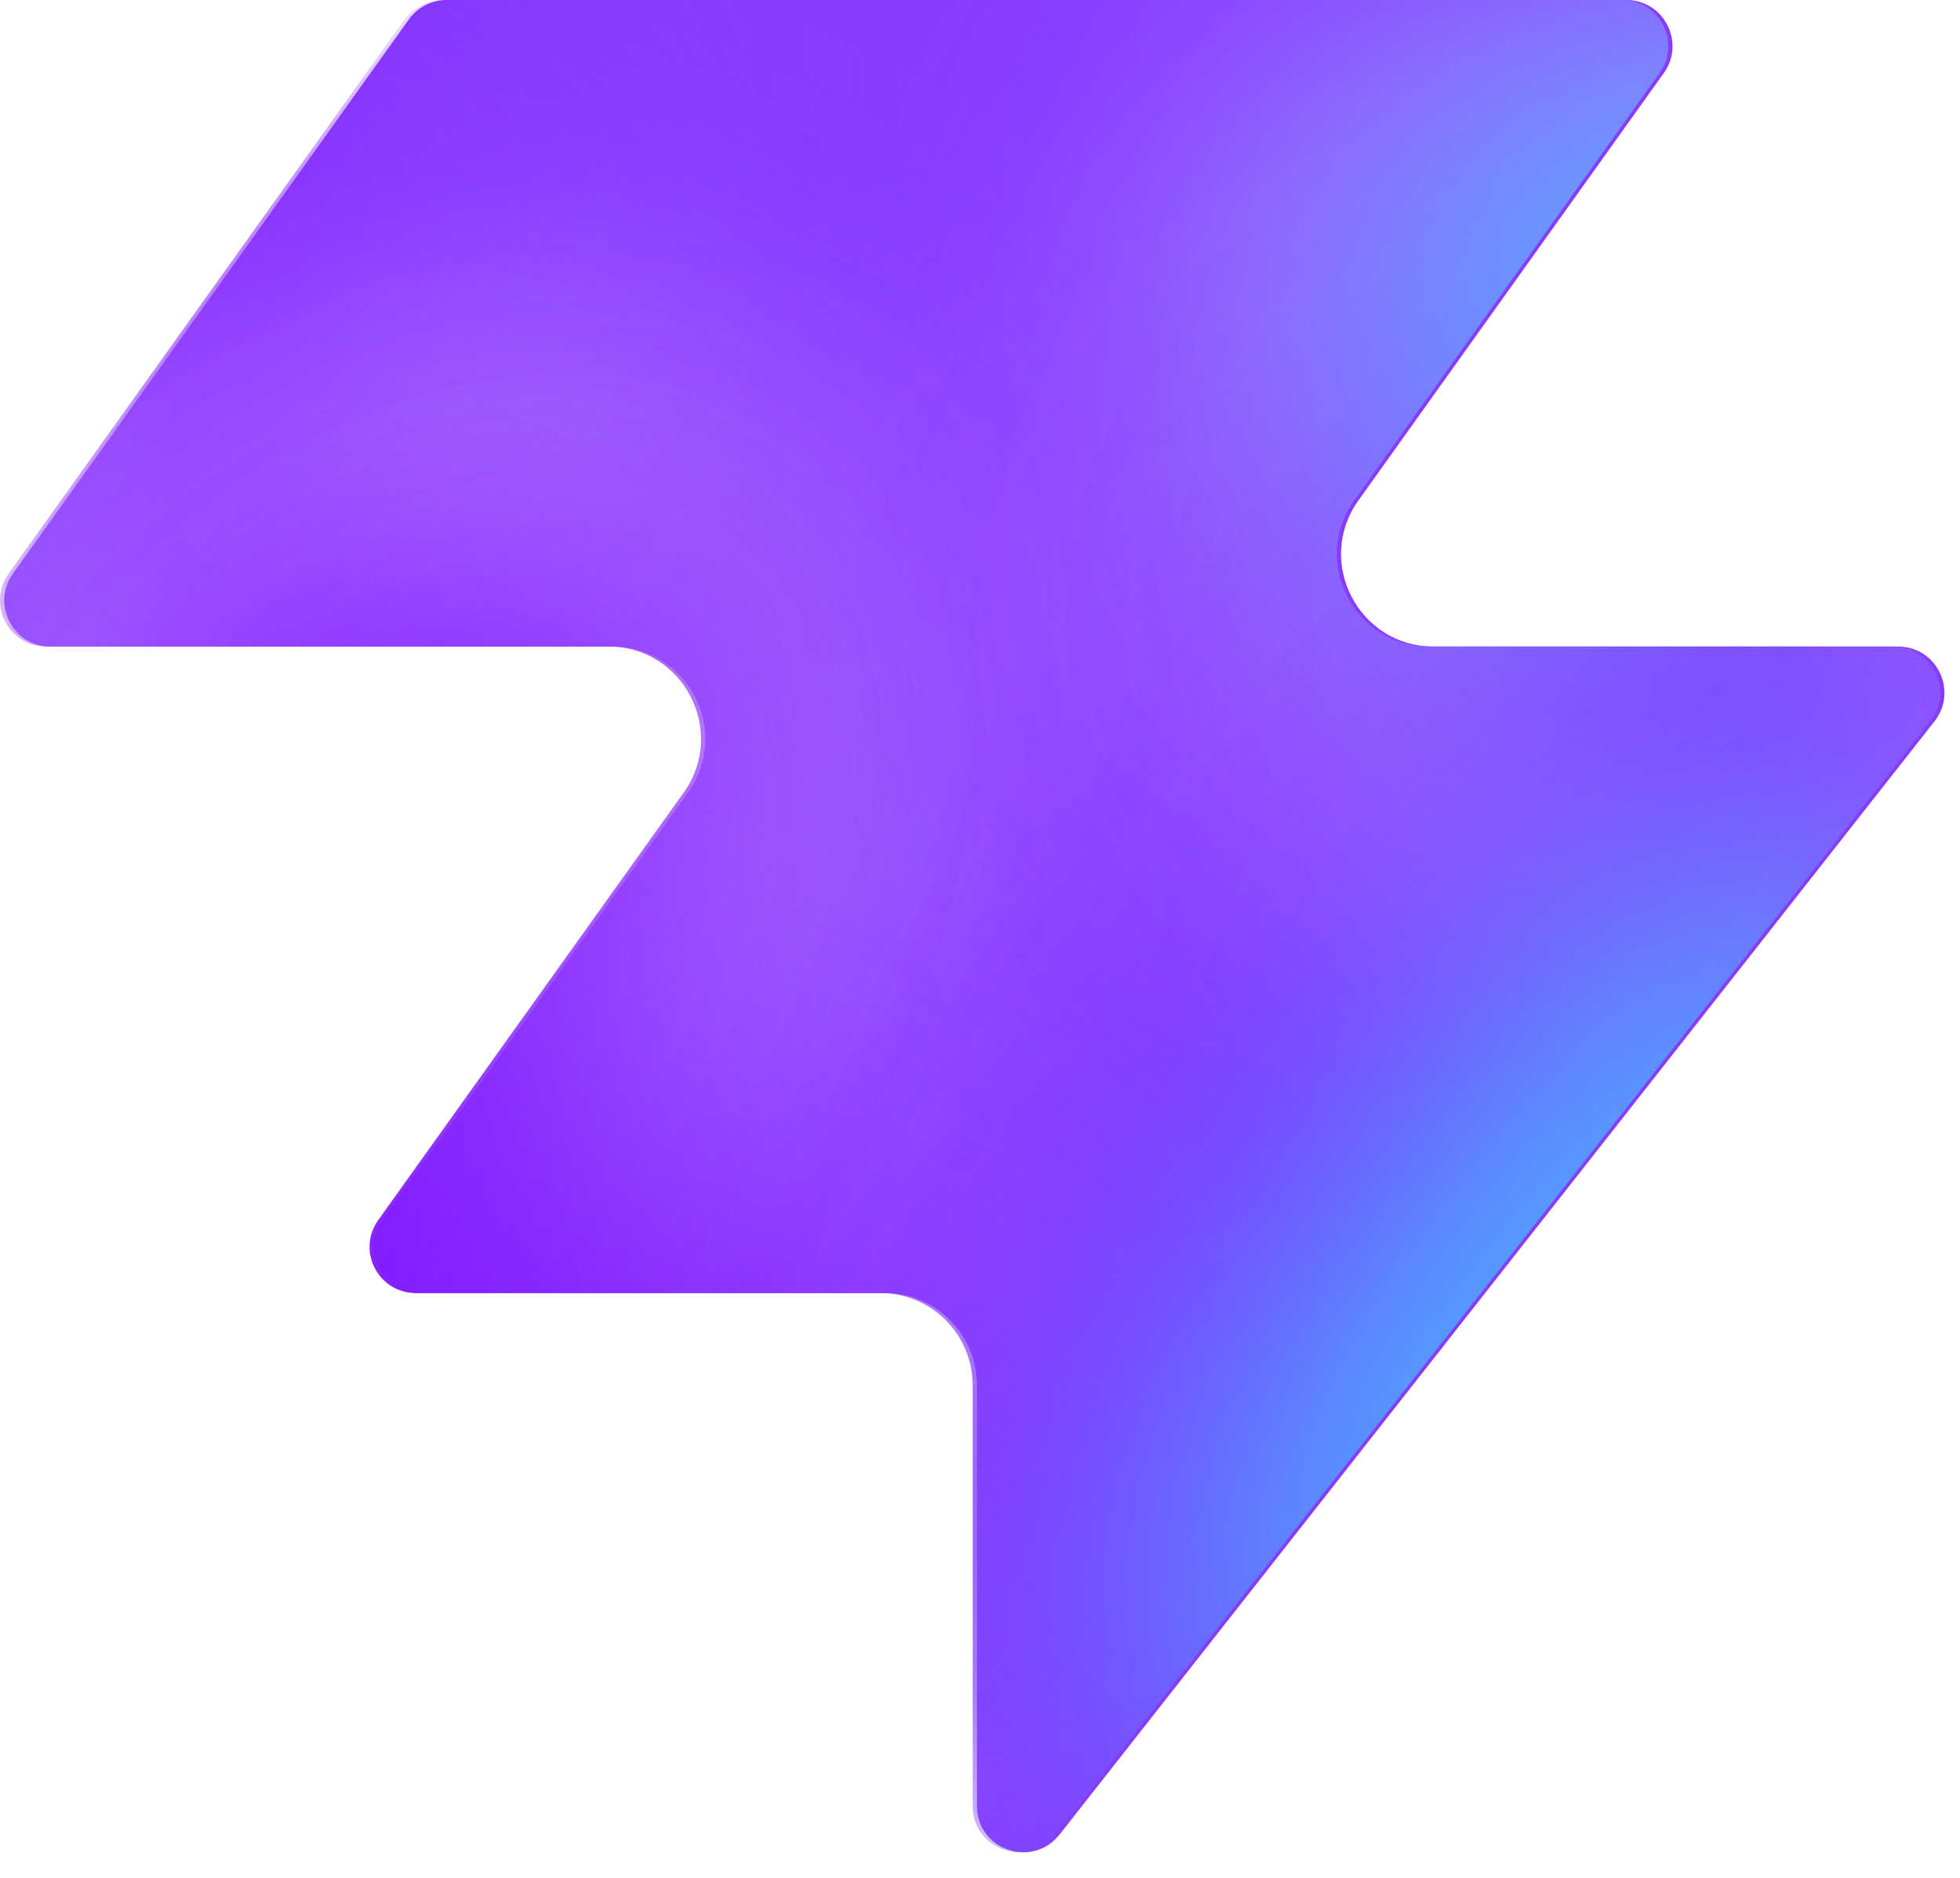
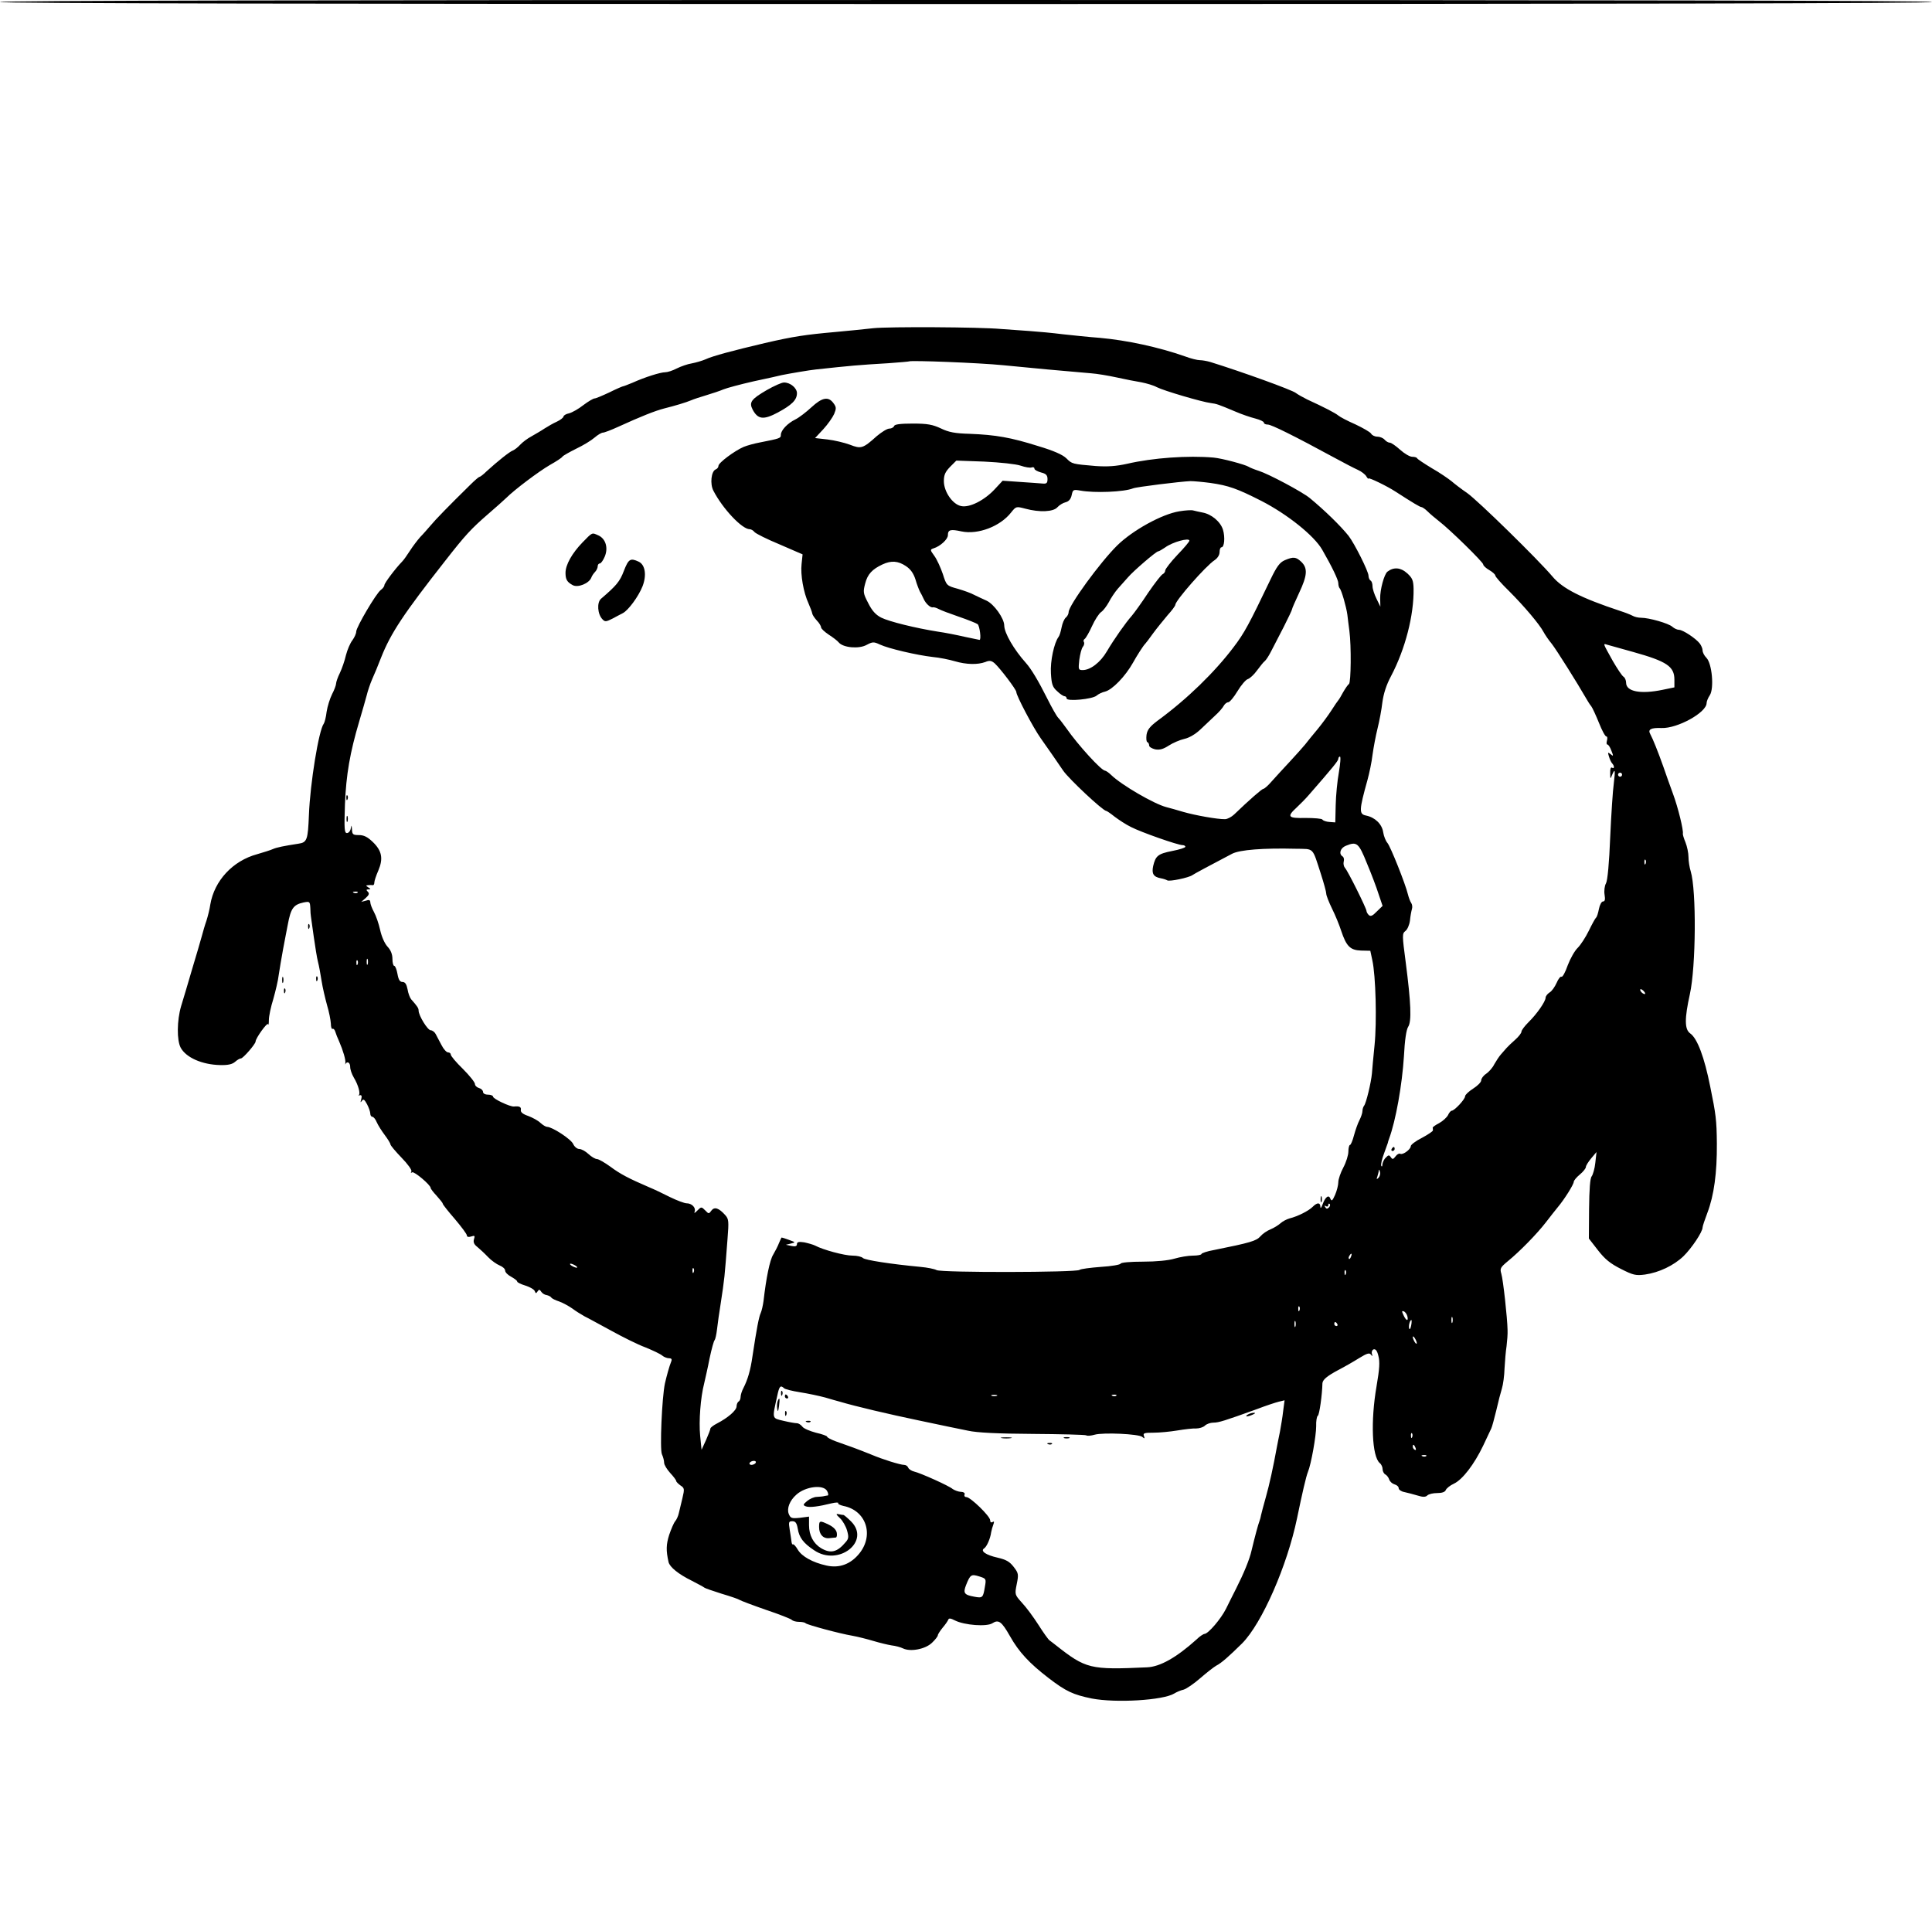
- <svg xmlns="http://www.w3.org/2000/svg" width="48" height="46" fill="none" viewBox="0 0 48 46">
-   <path fill="#863bff" d="M25.946 44.938c-.664.845-2.021.375-2.021-.698V33.937a2.26 2.26 0 0 0-2.262-2.262H10.287c-.92 0-1.456-1.04-.92-1.788l7.48-10.471c1.07-1.497 0-3.578-1.842-3.578H1.237c-.92 0-1.456-1.04-.92-1.788L10.013.474c.214-.297.556-.474.92-.474h28.894c.92 0 1.456 1.04.92 1.788l-7.48 10.471c-1.07 1.498 0 3.579 1.842 3.579h11.377c.943 0 1.473 1.088.89 1.83L25.947 44.94z" style="fill:#863bff;fill:color(display-p3 .525 .23 1);fill-opacity:1" />
-   <mask id="a" width="48" height="46" x="0" y="0" maskUnits="userSpaceOnUse" style="mask-type:alpha">
-     <path fill="#000" d="M25.842 44.938c-.664.844-2.021.375-2.021-.698V33.937a2.26 2.26 0 0 0-2.262-2.262H10.183c-.92 0-1.456-1.04-.92-1.788l7.48-10.471c1.07-1.498 0-3.579-1.842-3.579H1.133c-.92 0-1.456-1.04-.92-1.787L9.91.473c.214-.297.556-.474.92-.474h28.894c.92 0 1.456 1.04.92 1.788l-7.48 10.471c-1.07 1.498 0 3.578 1.842 3.578h11.377c.943 0 1.473 1.088.89 1.832L25.843 44.94z" style="fill:#000;fill-opacity:1" />
-   </mask>
-   <g mask="url(#a)">
-     <g filter="url(#b)">
-       <ellipse cx="5.508" cy="14.704" fill="#ede6ff" rx="5.508" ry="14.704" style="fill:#ede6ff;fill:color(display-p3 .927 .903 1);fill-opacity:1" transform="matrix(.00324 1 1 -.00324 -4.47 31.516)" />
-     </g>
-     <g filter="url(#c)">
-       <ellipse cx="10.399" cy="29.851" fill="#ede6ff" rx="10.399" ry="29.851" style="fill:#ede6ff;fill:color(display-p3 .927 .903 1);fill-opacity:1" transform="matrix(.00324 1 1 -.00324 -39.328 7.883)" />
-     </g>
-     <g filter="url(#d)">
-       <ellipse cx="5.508" cy="30.487" fill="#7e14ff" rx="5.508" ry="30.487" style="fill:#7e14ff;fill:color(display-p3 .492 .077 1);fill-opacity:1" transform="rotate(89.814 -25.913 -14.639)scale(1 -1)" />
-     </g>
-     <g filter="url(#e)">
-       <ellipse cx="5.508" cy="30.599" fill="#7e14ff" rx="5.508" ry="30.599" style="fill:#7e14ff;fill:color(display-p3 .492 .077 1);fill-opacity:1" transform="rotate(89.814 -32.644 -3.334)scale(1 -1)" />
-     </g>
-     <g filter="url(#f)">
-       <ellipse cx="5.508" cy="30.599" fill="#7e14ff" rx="5.508" ry="30.599" style="fill:#7e14ff;fill:color(display-p3 .492 .077 1);fill-opacity:1" transform="matrix(.00324 1 1 -.00324 -34.34 30.47)" />
-     </g>
-     <g filter="url(#g)">
-       <ellipse cx="14.072" cy="22.078" fill="#ede6ff" rx="14.072" ry="22.078" style="fill:#ede6ff;fill:color(display-p3 .927 .903 1);fill-opacity:1" transform="rotate(93.35 24.506 48.493)scale(-1 1)" />
-     </g>
-     <g filter="url(#h)">
-       <ellipse cx="3.47" cy="21.501" fill="#7e14ff" rx="3.47" ry="21.501" style="fill:#7e14ff;fill:color(display-p3 .492 .077 1);fill-opacity:1" transform="rotate(89.009 28.708 47.59)scale(-1 1)" />
-     </g>
-     <g filter="url(#i)">
-       <ellipse cx="3.47" cy="21.501" fill="#7e14ff" rx="3.47" ry="21.501" style="fill:#7e14ff;fill:color(display-p3 .492 .077 1);fill-opacity:1" transform="rotate(89.009 28.708 47.59)scale(-1 1)" />
-     </g>
-     <g filter="url(#j)">
-       <ellipse cx=".387" cy="8.972" fill="#7e14ff" rx="4.407" ry="29.108" style="fill:#7e14ff;fill:color(display-p3 .492 .077 1);fill-opacity:1" transform="rotate(39.51 .387 8.972)" />
-     </g>
-     <g filter="url(#k)">
-       <ellipse cx="47.523" cy="-6.092" fill="#7e14ff" rx="4.407" ry="29.108" style="fill:#7e14ff;fill:color(display-p3 .492 .077 1);fill-opacity:1" transform="rotate(37.892 47.523 -6.092)" />
-     </g>
-     <g filter="url(#l)">
-       <ellipse cx="41.412" cy="6.333" fill="#47bfff" rx="5.971" ry="9.665" style="fill:#47bfff;fill:color(display-p3 .28 .748 1);fill-opacity:1" transform="rotate(37.892 41.412 6.333)" />
-     </g>
-     <g filter="url(#m)">
-       <ellipse cx="-1.879" cy="38.332" fill="#7e14ff" rx="4.407" ry="29.108" style="fill:#7e14ff;fill:color(display-p3 .492 .077 1);fill-opacity:1" transform="rotate(37.892 -1.88 38.332)" />
-     </g>
-     <g filter="url(#n)">
-       <ellipse cx="-1.879" cy="38.332" fill="#7e14ff" rx="4.407" ry="29.108" style="fill:#7e14ff;fill:color(display-p3 .492 .077 1);fill-opacity:1" transform="rotate(37.892 -1.88 38.332)" />
-     </g>
-     <g filter="url(#o)">
-       <ellipse cx="35.651" cy="29.907" fill="#7e14ff" rx="4.407" ry="29.108" style="fill:#7e14ff;fill:color(display-p3 .492 .077 1);fill-opacity:1" transform="rotate(37.892 35.651 29.907)" />
-     </g>
-     <g filter="url(#p)">
-       <ellipse cx="38.418" cy="32.4" fill="#47bfff" rx="5.971" ry="15.297" style="fill:#47bfff;fill:color(display-p3 .28 .748 1);fill-opacity:1" transform="rotate(37.892 38.418 32.4)" />
-     </g>
+ <svg xmlns="http://www.w3.org/2000/svg" version="1.0" width="960pt" height="956pt" viewBox="0 0 960 956" preserveAspectRatio="xMidYMid meet">
+   <g transform="translate(0,956) scale(0.1,-0.1)" fill="#000000" stroke="none">
+     <path d="M0 9550 c0 -7 1607 -10 4800 -10 3193 0 4800 3 4800 10 0 7 -1607 10 -4800 10 -3193 0 -4800 -3 -4800 -10z" />
+     <path d="M4340 7929 c-41 -5 -127 -13 -190 -19 -146 -13 -208 -22 -350 -55 -157 -37 -259 -64 -295 -81 -16 -7 -47 -16 -68 -20 -20 -3 -54 -15 -74 -25 -21 -11 -46 -19 -58 -19 -23 0 -100 -24 -162 -52 -24 -10 -45 -18 -48 -18 -2 0 -33 -13 -67 -30 -34 -16 -67 -30 -73 -30 -7 0 -32 -15 -56 -33 -24 -19 -56 -37 -71 -41 -16 -3 -28 -11 -28 -16 0 -5 -15 -17 -32 -25 -18 -8 -46 -24 -63 -35 -16 -11 -46 -28 -65 -39 -19 -10 -44 -29 -55 -41 -11 -12 -27 -25 -37 -29 -16 -6 -74 -52 -130 -103 -16 -16 -32 -28 -36 -28 -3 0 -24 -18 -46 -40 -107 -105 -173 -173 -196 -201 -14 -16 -37 -43 -52 -58 -14 -16 -37 -46 -51 -68 -14 -22 -31 -46 -39 -54 -34 -35 -88 -107 -88 -117 0 -6 -8 -17 -18 -24 -23 -17 -122 -185 -122 -207 0 -10 -9 -29 -19 -43 -11 -14 -25 -47 -32 -74 -6 -27 -20 -67 -30 -88 -11 -22 -19 -46 -19 -53 0 -8 -9 -32 -20 -53 -11 -22 -23 -61 -27 -87 -3 -27 -10 -53 -14 -59 -25 -32 -68 -297 -74 -454 -5 -124 -9 -137 -53 -143 -71 -11 -107 -18 -127 -27 -11 -5 -46 -16 -77 -25 -122 -33 -213 -132 -233 -250 -3 -22 -12 -58 -19 -80 -8 -22 -18 -58 -24 -80 -6 -22 -27 -94 -47 -160 -19 -66 -44 -149 -55 -185 -21 -71 -22 -170 -2 -207 27 -49 106 -84 196 -86 39 -1 60 4 74 16 10 9 23 17 29 17 11 0 73 72 73 84 0 16 58 97 62 86 2 -7 4 2 4 21 0 19 10 66 22 104 11 39 24 93 27 120 4 28 14 86 22 130 8 44 19 98 23 120 15 81 28 99 78 110 31 6 32 5 34 -27 0 -18 2 -37 3 -43 1 -5 7 -50 14 -100 7 -49 16 -106 21 -125 5 -19 13 -62 18 -95 5 -33 18 -87 27 -120 10 -33 18 -74 19 -92 0 -17 4 -29 9 -26 4 2 10 -4 13 -14 3 -10 11 -31 19 -48 20 -46 34 -94 31 -108 -1 -7 -1 -9 1 -4 9 15 23 6 23 -15 0 -13 8 -36 18 -53 22 -36 35 -82 24 -88 -4 -2 -1 -2 6 0 9 2 11 -4 7 -20 -5 -16 -4 -18 3 -8 8 11 13 7 26 -17 9 -17 16 -38 16 -47 0 -8 5 -15 10 -15 6 0 16 -12 22 -27 7 -16 25 -44 40 -64 15 -20 28 -41 28 -46 0 -5 25 -35 55 -66 32 -33 53 -62 49 -69 -4 -7 -3 -8 4 -4 10 6 92 -63 92 -78 0 -4 13 -21 30 -39 16 -18 30 -35 30 -39 0 -4 27 -38 60 -76 33 -39 60 -75 60 -82 0 -7 8 -9 21 -5 18 6 20 4 14 -14 -4 -14 0 -25 17 -38 12 -10 36 -32 53 -50 16 -17 43 -36 58 -42 15 -6 27 -17 27 -25 0 -9 13 -22 30 -31 16 -9 30 -19 30 -24 0 -4 18 -13 41 -20 22 -7 43 -19 46 -27 5 -13 7 -13 14 -2 7 11 11 10 18 -1 5 -8 17 -16 27 -17 9 -2 20 -7 23 -12 3 -5 21 -14 40 -20 19 -7 48 -23 65 -35 17 -13 45 -30 61 -39 17 -8 76 -41 132 -71 56 -31 132 -69 170 -83 37 -15 75 -33 84 -41 8 -7 24 -13 33 -13 13 0 16 -5 11 -17 -9 -22 -22 -69 -31 -108 -15 -70 -26 -328 -15 -352 6 -13 11 -32 11 -42 0 -11 14 -33 30 -51 17 -18 30 -36 30 -40 0 -4 10 -14 21 -22 20 -13 21 -17 10 -63 -7 -28 -15 -61 -18 -75 -3 -14 -11 -32 -18 -40 -7 -8 -20 -39 -30 -68 -15 -48 -16 -77 -3 -135 6 -25 49 -60 116 -93 31 -16 59 -31 62 -34 3 -3 41 -16 85 -30 44 -13 85 -27 90 -31 6 -4 64 -26 130 -49 66 -22 124 -45 129 -50 6 -6 22 -10 36 -10 15 0 30 -3 33 -7 9 -8 167 -51 232 -62 28 -5 75 -17 105 -26 30 -9 71 -19 90 -22 19 -2 45 -9 57 -15 37 -18 111 -4 144 28 16 15 29 32 29 37 0 5 11 22 24 38 13 15 26 34 28 40 3 8 12 7 33 -4 48 -24 158 -32 186 -14 31 20 46 9 88 -65 44 -78 96 -134 191 -207 87 -67 123 -83 215 -102 120 -23 355 -9 410 25 11 7 32 16 46 19 14 4 51 29 83 57 31 27 67 55 79 62 26 13 63 46 129 111 99 100 224 386 273 622 26 126 45 208 54 230 16 38 41 180 41 227 -1 25 3 49 8 52 8 4 22 106 23 161 1 18 22 36 78 66 31 16 78 43 105 60 39 24 51 27 58 17 8 -10 9 -9 5 4 -3 9 1 19 8 22 10 3 18 -6 24 -32 8 -29 6 -64 -9 -151 -30 -173 -23 -349 16 -382 8 -6 14 -20 14 -30 0 -10 6 -22 13 -26 8 -4 17 -16 20 -26 4 -11 16 -21 27 -24 11 -3 20 -11 20 -19 0 -7 12 -16 28 -19 15 -3 44 -11 65 -17 28 -9 41 -8 49 0 7 7 29 12 49 12 24 0 39 5 43 15 3 8 21 23 41 32 42 20 100 95 145 189 18 38 36 76 40 85 4 8 15 49 25 90 9 40 22 90 28 109 6 19 12 64 13 100 2 36 6 85 10 110 3 25 6 61 5 80 -1 60 -22 250 -31 280 -8 26 -4 32 32 62 59 48 145 136 189 193 21 28 48 61 59 75 33 39 80 114 80 127 0 6 14 23 30 36 17 14 30 31 30 37 0 7 12 26 27 44 l26 31 -6 -54 c-3 -29 -12 -59 -18 -67 -8 -9 -12 -65 -13 -162 l-1 -147 45 -58 c35 -45 61 -66 114 -93 61 -31 74 -34 120 -28 70 10 143 45 191 91 41 40 95 121 95 143 0 6 11 39 24 73 33 87 48 199 47 344 -1 117 -5 146 -33 283 -29 146 -64 239 -99 264 -29 20 -29 74 -2 196 30 136 33 515 4 610 -6 19 -11 51 -11 71 0 20 -7 53 -15 73 -8 19 -14 39 -13 43 4 16 -24 131 -49 198 -14 39 -36 99 -48 135 -27 76 -52 138 -65 162 -13 23 3 32 56 30 79 -3 224 77 224 124 0 8 7 26 16 39 22 34 11 158 -17 186 -11 11 -19 27 -19 37 0 9 -7 25 -14 34 -19 25 -84 68 -103 68 -9 0 -24 7 -33 15 -18 17 -116 45 -156 45 -13 0 -32 4 -42 10 -9 5 -37 16 -62 24 -193 64 -286 111 -336 171 -70 83 -372 379 -424 415 -28 19 -63 46 -78 59 -15 12 -58 42 -97 64 -38 23 -71 45 -73 49 -2 5 -13 8 -25 8 -12 0 -39 16 -60 35 -21 19 -44 35 -51 35 -8 0 -19 7 -26 15 -7 8 -23 15 -36 15 -13 0 -27 7 -31 15 -5 8 -40 28 -78 46 -39 17 -77 37 -85 44 -14 12 -70 41 -155 80 -22 11 -47 25 -56 32 -18 15 -270 106 -425 154 -17 5 -40 9 -52 9 -12 0 -45 8 -74 19 -131 46 -289 80 -423 92 -55 4 -138 13 -185 18 -47 6 -121 13 -165 16 -44 3 -107 8 -140 10 -109 10 -559 12 -635 4z m645 -184 c139 -14 304 -29 435 -40 30 -2 89 -12 130 -21 41 -9 96 -20 122 -24 25 -5 60 -15 76 -24 35 -18 226 -74 268 -79 30 -4 36 -6 124 -43 30 -13 74 -28 98 -34 23 -6 42 -15 42 -20 0 -6 9 -10 20 -10 17 0 127 -54 335 -167 44 -24 94 -50 112 -58 18 -8 37 -23 42 -32 6 -10 11 -15 11 -11 0 7 93 -38 134 -65 90 -58 122 -77 129 -77 4 0 18 -9 30 -21 12 -12 37 -33 56 -48 54 -41 221 -205 221 -216 0 -6 14 -19 30 -28 17 -10 30 -22 30 -27 0 -6 31 -41 69 -78 75 -75 151 -165 171 -203 7 -13 25 -40 41 -59 24 -31 127 -195 170 -270 8 -14 19 -32 26 -40 6 -8 23 -45 38 -82 15 -38 31 -68 37 -68 5 0 6 -9 3 -20 -3 -11 -3 -20 2 -20 5 0 14 -14 20 -31 11 -27 10 -29 -4 -17 -14 11 -15 10 -8 -12 4 -14 11 -29 16 -34 12 -13 11 -29 -1 -21 -6 4 -10 -7 -9 -27 0 -30 1 -31 9 -10 15 36 17 26 9 -40 -5 -35 -13 -156 -18 -269 -5 -126 -13 -215 -21 -229 -7 -12 -10 -38 -7 -56 4 -24 2 -34 -8 -34 -7 0 -16 -17 -20 -37 -4 -21 -10 -40 -14 -43 -4 -3 -20 -32 -36 -65 -16 -33 -41 -71 -55 -85 -15 -14 -37 -53 -50 -87 -12 -35 -26 -60 -31 -57 -5 3 -16 -11 -24 -30 -9 -20 -24 -42 -35 -48 -11 -7 -20 -19 -20 -26 0 -19 -44 -82 -85 -122 -19 -19 -35 -40 -35 -47 0 -7 -14 -25 -31 -40 -18 -16 -37 -34 -43 -41 -6 -7 -19 -22 -28 -32 -9 -10 -24 -33 -33 -49 -8 -17 -27 -38 -40 -47 -14 -9 -25 -24 -25 -33 0 -9 -18 -27 -40 -41 -22 -14 -40 -31 -40 -38 0 -15 -53 -72 -67 -72 -4 0 -13 -10 -18 -22 -6 -11 -25 -29 -43 -39 -18 -9 -33 -20 -33 -23 1 -3 1 -10 1 -14 0 -4 -25 -21 -55 -37 -30 -15 -55 -34 -55 -41 0 -16 -40 -45 -52 -38 -5 3 -16 -2 -23 -12 -12 -16 -16 -17 -24 -5 -8 12 -12 12 -25 -2 -9 -8 -16 -24 -17 -34 0 -10 -3 -13 -6 -6 -2 7 4 34 14 60 10 27 18 50 19 53 0 3 3 12 6 20 34 92 65 269 74 410 4 81 12 133 21 147 18 27 14 119 -12 320 -18 136 -18 143 -2 156 10 7 20 30 23 52 2 22 7 48 10 58 3 10 1 23 -4 30 -5 7 -12 26 -16 42 -12 51 -87 239 -102 256 -8 9 -18 33 -21 53 -6 41 -41 74 -85 83 -36 7 -35 26 7 177 9 33 21 89 25 125 5 36 16 95 25 131 9 36 20 94 24 130 6 44 20 87 43 130 71 135 114 303 112 434 -1 42 -6 54 -33 78 -31 28 -66 31 -97 7 -16 -13 -37 -89 -36 -134 l1 -40 -19 39 c-11 22 -20 50 -20 62 0 13 -4 26 -10 29 -5 3 -10 14 -10 24 0 21 -69 159 -99 198 -40 50 -119 127 -193 188 -38 31 -203 119 -253 135 -22 7 -44 16 -50 20 -17 11 -132 42 -175 46 -126 11 -301 -1 -430 -31 -55 -12 -96 -15 -155 -11 -117 10 -118 10 -146 38 -18 18 -63 38 -140 61 -136 43 -212 56 -339 61 -75 2 -106 8 -145 27 -41 19 -66 24 -139 24 -63 0 -91 -4 -93 -12 -3 -7 -13 -13 -24 -13 -11 0 -38 -17 -62 -37 -69 -62 -78 -65 -134 -43 -27 10 -77 22 -111 26 l-62 7 41 44 c22 24 46 58 54 76 11 27 11 34 -4 54 -25 34 -56 28 -109 -21 -26 -24 -61 -51 -79 -60 -41 -20 -73 -55 -73 -77 0 -17 -4 -18 -105 -38 -27 -5 -63 -15 -80 -22 -46 -20 -125 -79 -125 -94 0 -7 -6 -15 -14 -18 -22 -9 -29 -72 -11 -106 46 -89 142 -191 180 -191 7 0 18 -6 24 -14 7 -8 63 -36 126 -62 l113 -49 -5 -48 c-6 -52 9 -141 35 -197 8 -19 17 -41 18 -49 1 -7 12 -23 23 -35 12 -12 21 -28 21 -34 0 -6 17 -22 38 -36 20 -13 43 -30 50 -39 22 -26 100 -33 138 -12 30 16 36 16 66 2 42 -20 184 -53 263 -62 33 -3 82 -13 109 -21 58 -17 114 -18 152 -4 21 9 31 7 47 -7 28 -26 107 -130 107 -142 0 -18 83 -176 122 -231 45 -64 78 -111 111 -160 30 -43 198 -200 214 -200 3 0 22 -13 42 -29 20 -15 56 -39 81 -51 50 -26 233 -90 256 -90 8 0 14 -4 14 -8 0 -5 -29 -14 -65 -21 -71 -14 -83 -24 -95 -75 -8 -38 1 -54 39 -61 12 -2 26 -7 31 -10 11 -7 107 13 125 26 8 6 94 52 197 106 38 20 156 29 316 25 94 -2 81 11 126 -127 14 -44 26 -87 26 -96 0 -9 13 -42 29 -75 16 -32 36 -81 45 -109 26 -78 45 -97 99 -99 l46 -1 10 -47 c17 -76 23 -305 11 -423 -6 -60 -12 -123 -13 -140 -4 -45 -29 -149 -39 -160 -4 -5 -8 -17 -8 -26 0 -10 -7 -30 -15 -46 -8 -15 -20 -49 -27 -75 -7 -27 -16 -48 -20 -48 -4 0 -8 -15 -8 -33 0 -17 -11 -53 -25 -79 -14 -26 -25 -59 -25 -73 0 -14 -7 -42 -16 -63 -13 -29 -17 -33 -23 -20 -8 23 -25 11 -39 -27 -6 -17 -11 -23 -11 -12 -1 22 -16 22 -39 -1 -20 -20 -74 -47 -114 -57 -14 -4 -34 -14 -45 -24 -10 -9 -32 -23 -49 -30 -18 -7 -41 -23 -51 -35 -20 -23 -51 -32 -230 -68 -35 -6 -63 -16 -63 -20 0 -4 -19 -8 -42 -8 -24 0 -65 -7 -92 -15 -30 -9 -90 -15 -157 -15 -62 0 -109 -4 -111 -10 -1 -5 -46 -13 -98 -16 -52 -4 -100 -10 -106 -15 -16 -13 -686 -14 -710 -1 -11 6 -47 13 -80 16 -149 14 -276 34 -286 44 -7 7 -30 12 -52 12 -40 0 -147 29 -186 50 -10 5 -35 12 -54 16 -27 4 -36 2 -36 -9 0 -10 -8 -13 -27 -9 l-28 6 25 6 c24 6 24 6 -9 18 -19 7 -35 12 -37 12 -1 0 -7 -12 -13 -27 -6 -16 -19 -41 -29 -58 -17 -27 -35 -116 -48 -230 -3 -22 -9 -49 -14 -60 -9 -19 -20 -76 -41 -215 -10 -71 -24 -117 -45 -158 -8 -15 -14 -35 -14 -44 0 -9 -4 -20 -10 -23 -5 -3 -10 -14 -10 -24 0 -20 -43 -57 -97 -85 -18 -9 -33 -21 -33 -25 0 -5 -10 -31 -22 -58 l-22 -48 -7 70 c-7 73 2 191 20 260 5 22 18 78 27 125 10 47 21 87 25 90 3 3 9 28 12 55 3 28 11 82 17 120 21 138 20 132 35 328 7 88 6 99 -11 118 -32 36 -54 43 -69 23 -12 -17 -14 -17 -29 -1 -21 21 -21 21 -42 0 -13 -13 -16 -14 -12 -3 6 19 -15 40 -40 40 -11 0 -48 14 -83 31 -35 18 -82 40 -104 49 -100 43 -144 66 -192 102 -29 21 -59 38 -67 38 -8 0 -27 11 -42 25 -15 14 -35 25 -46 25 -10 0 -24 11 -30 25 -11 24 -104 85 -130 85 -6 0 -21 9 -33 20 -11 11 -39 26 -60 34 -27 9 -39 19 -37 30 3 15 -8 20 -34 17 -19 -2 -104 38 -104 49 0 5 -11 10 -25 10 -15 0 -25 6 -25 14 0 7 -9 16 -20 19 -11 3 -20 12 -20 20 0 8 -27 42 -60 75 -33 32 -60 64 -60 71 0 6 -6 11 -14 11 -7 0 -22 16 -32 36 -11 20 -23 44 -29 55 -5 10 -17 19 -25 19 -15 0 -60 73 -60 98 0 12 -7 22 -37 56 -6 7 -15 30 -18 50 -5 25 -12 36 -25 36 -13 0 -20 11 -25 40 -4 22 -11 40 -16 40 -5 0 -9 16 -9 34 0 23 -8 44 -24 61 -15 16 -30 51 -37 83 -7 32 -21 72 -31 90 -10 18 -18 40 -18 48 0 11 -6 14 -22 8 l-23 -6 22 19 c17 15 19 23 11 31 -9 9 -9 12 3 12 12 0 12 2 -1 10 -13 9 -13 10 0 11 8 1 18 1 23 0 4 0 7 5 7 13 0 8 9 35 20 60 25 59 18 98 -28 142 -26 25 -44 34 -69 34 -29 0 -33 3 -34 28 -2 23 -2 24 -6 5 -2 -13 -11 -23 -19 -23 -13 0 -14 21 -10 143 6 148 25 257 71 412 15 50 31 107 37 129 5 21 17 57 27 80 10 22 31 72 45 109 48 121 111 216 319 481 100 128 128 158 212 231 38 33 79 69 90 80 42 42 162 132 217 164 32 18 60 36 63 42 4 5 34 22 68 39 34 16 75 41 91 55 16 14 35 25 42 25 7 0 41 13 76 29 114 52 182 79 228 91 56 14 109 30 135 41 11 5 45 16 75 25 30 9 69 22 85 29 17 7 84 25 150 40 66 14 129 28 140 31 34 7 139 25 170 28 176 19 209 22 360 31 55 4 101 8 102 9 7 6 348 -7 468 -19z m86 -499 c23 -8 48 -12 55 -9 8 3 14 0 14 -6 0 -6 15 -14 33 -19 25 -6 32 -14 32 -33 0 -20 -5 -24 -25 -22 -14 1 -64 5 -112 8 l-86 6 -39 -42 c-51 -55 -125 -93 -167 -84 -42 8 -86 71 -86 124 0 31 7 46 31 71 l31 31 139 -5 c80 -4 156 -12 180 -20z m943 -86 c91 -13 133 -28 255 -90 128 -66 261 -172 301 -242 49 -85 80 -150 80 -166 0 -10 3 -22 7 -26 9 -9 33 -93 38 -131 2 -16 6 -52 10 -80 10 -75 8 -257 -2 -264 -5 -3 -18 -22 -29 -41 -10 -19 -21 -37 -24 -40 -3 -3 -18 -25 -34 -50 -16 -25 -47 -67 -70 -95 -23 -27 -50 -61 -61 -75 -11 -13 -45 -52 -76 -85 -31 -33 -71 -77 -89 -97 -18 -21 -37 -38 -42 -38 -7 0 -69 -54 -146 -128 -13 -12 -33 -23 -45 -23 -36 -1 -148 19 -207 36 -30 9 -69 20 -85 24 -61 16 -221 109 -273 159 -12 12 -27 22 -31 22 -18 0 -134 127 -191 209 -14 19 -32 44 -42 54 -9 10 -33 53 -54 95 -44 88 -80 148 -106 177 -60 67 -107 148 -108 186 0 36 -51 107 -88 124 -20 9 -48 22 -62 29 -14 8 -50 21 -81 30 -55 15 -56 16 -74 73 -11 32 -29 72 -42 90 -22 30 -22 32 -4 38 33 10 71 45 71 65 0 28 13 31 68 19 82 -17 192 25 246 94 25 31 25 31 71 19 70 -19 139 -16 159 7 10 11 28 22 41 25 16 4 26 16 30 35 6 28 8 29 43 23 71 -13 217 -7 262 11 16 7 236 34 285 36 17 0 61 -4 99 -9z m-1513 -413 c24 -16 38 -36 48 -67 7 -25 18 -52 22 -60 5 -8 13 -24 18 -35 10 -24 35 -47 47 -43 5 1 18 -3 29 -9 11 -6 56 -23 100 -38 44 -15 86 -32 93 -37 10 -9 19 -78 9 -78 -1 0 -34 7 -72 15 -39 9 -99 21 -135 26 -108 17 -243 50 -282 70 -27 14 -45 34 -64 72 -25 48 -26 55 -15 97 12 47 35 71 86 95 43 20 77 18 116 -8z m3614 -427 c168 -47 205 -72 205 -138 l0 -38 -58 -12 c-110 -23 -182 -9 -182 35 0 12 -6 26 -13 30 -7 4 -31 40 -53 78 -50 90 -50 88 -28 81 11 -3 69 -19 129 -36z m-1462 -597 c-8 -43 -15 -117 -16 -164 l-2 -86 -28 2 c-16 1 -32 6 -36 12 -3 5 -41 8 -83 8 -89 -2 -95 6 -45 52 17 16 46 45 62 64 116 133 145 168 145 178 0 6 4 11 8 11 5 0 2 -35 -5 -77z m1407 -13 c0 -5 -4 -10 -10 -10 -5 0 -10 5 -10 10 0 6 5 10 10 10 6 0 10 -4 10 -10z m-1268 -440 c22 -52 48 -121 58 -153 l20 -59 -29 -28 c-21 -22 -31 -26 -40 -17 -6 6 -11 15 -11 20 0 12 -93 200 -107 214 -6 7 -9 21 -6 32 3 10 0 22 -6 25 -20 13 -11 42 17 53 54 22 63 15 104 -87z m1385 -2 c-3 -8 -6 -5 -6 6 -1 11 2 17 5 13 3 -3 4 -12 1 -19z m-6400 -144 c-3 -3 -12 -4 -19 -1 -8 3 -5 6 6 6 11 1 17 -2 13 -5z m50 -356 c-3 -7 -5 -2 -5 12 0 14 2 19 5 13 2 -7 2 -19 0 -25z m-50 0 c-3 -8 -6 -5 -6 6 -1 11 2 17 5 13 3 -3 4 -12 1 -19z m6398 -147 c-6 -5 -25 10 -25 20 0 5 6 4 14 -3 8 -7 12 -15 11 -17z m-1326 -915 c-9 -8 -10 -7 -5 7 3 10 7 24 7 30 1 7 3 4 6 -7 3 -10 -1 -23 -8 -30z m-246 -147 c-8 -8 -13 -7 -18 2 -5 8 -4 10 3 5 7 -4 12 -2 12 5 0 7 3 9 7 6 4 -4 2 -12 -4 -18z m110 -244 c-3 -9 -8 -14 -10 -11 -3 3 -2 9 2 15 9 16 15 13 8 -4z m-3853 -45 c8 -5 11 -10 5 -10 -5 0 -17 5 -25 10 -8 5 -10 10 -5 10 6 0 17 -5 25 -10z m587 -32 c-3 -8 -6 -5 -6 6 -1 11 2 17 5 13 3 -3 4 -12 1 -19z m3240 -10 c-3 -8 -6 -5 -6 6 -1 11 2 17 5 13 3 -3 4 -12 1 -19z m-230 -180 c-3 -8 -6 -5 -6 6 -1 11 2 17 5 13 3 -3 4 -12 1 -19z m536 -29 c7 -27 -6 -24 -19 5 -9 19 -9 23 1 19 7 -2 15 -13 18 -24z m224 -31 c-3 -7 -5 -2 -5 12 0 14 2 19 5 13 2 -7 2 -19 0 -25z m-780 -20 c-3 -7 -5 -2 -5 12 0 14 2 19 5 13 2 -7 2 -19 0 -25z m575 5 c-3 -16 -7 -22 -10 -15 -4 13 4 42 11 42 2 0 2 -12 -1 -27z m-367 7 c3 -5 1 -10 -4 -10 -6 0 -11 5 -11 10 0 6 2 10 4 10 3 0 8 -4 11 -10z m395 -95 c0 -5 -5 -3 -10 5 -5 8 -10 20 -10 25 0 6 5 3 10 -5 5 -8 10 -19 10 -25z m-3144 -224 c5 -5 41 -14 79 -20 39 -6 95 -18 125 -26 30 -9 62 -18 70 -20 84 -25 247 -63 395 -94 99 -21 209 -44 245 -51 44 -10 150 -15 321 -16 141 -1 261 -4 266 -7 6 -4 25 -2 42 3 42 12 220 4 237 -11 12 -10 13 -9 8 5 -5 14 2 16 47 16 30 0 83 5 119 11 36 6 78 11 94 10 15 0 35 6 43 14 8 8 27 15 42 15 27 0 55 9 216 67 44 17 93 33 109 37 l29 7 -7 -53 c-3 -29 -11 -75 -16 -103 -6 -27 -12 -61 -15 -75 -19 -104 -37 -186 -55 -250 -12 -41 -22 -82 -24 -90 -1 -8 -5 -22 -8 -30 -6 -15 -22 -74 -39 -145 -10 -45 -39 -115 -77 -190 -14 -27 -36 -72 -50 -100 -25 -50 -88 -124 -107 -125 -5 0 -24 -12 -40 -28 -99 -89 -180 -135 -245 -138 -284 -13 -304 -8 -455 111 -11 9 -25 19 -30 23 -6 4 -31 39 -55 77 -25 39 -61 88 -82 110 -36 40 -36 41 -26 92 10 49 9 55 -15 86 -20 26 -37 36 -80 46 -58 13 -87 33 -67 46 13 8 31 49 35 80 2 11 7 29 11 39 5 14 4 17 -4 12 -7 -4 -12 -1 -12 9 0 20 -98 115 -118 115 -8 0 -12 6 -9 13 3 7 -5 13 -19 13 -14 1 -31 8 -40 14 -18 16 -161 80 -192 87 -13 3 -26 12 -29 19 -3 8 -12 14 -20 14 -20 0 -109 28 -163 51 -25 10 -65 26 -90 35 -25 9 -64 23 -87 31 -24 9 -43 19 -43 23 0 4 -25 13 -56 20 -30 8 -61 21 -67 30 -7 9 -19 17 -27 17 -8 0 -38 5 -67 12 -58 14 -57 7 -31 124 10 48 16 55 34 38z m1057 -38 c-7 -2 -19 -2 -25 0 -7 3 -2 5 12 5 14 0 19 -2 13 -5z m594 1 c-3 -3 -12 -4 -19 -1 -8 3 -5 6 6 6 11 1 17 -2 13 -5z m1470 -206 c-3 -8 -6 -5 -6 6 -1 11 2 17 5 13 3 -3 4 -12 1 -19z m17 -54 c3 -8 2 -12 -4 -9 -6 3 -10 10 -10 16 0 14 7 11 14 -7z m53 -40 c-3 -3 -12 -4 -19 -1 -8 3 -5 6 6 6 11 1 17 -2 13 -5z m-3332 -34 c-3 -5 -13 -10 -21 -10 -8 0 -12 5 -9 10 3 6 13 10 21 10 8 0 12 -4 9 -10z m355 -140 c6 -11 7 -21 3 -22 -4 0 -12 -2 -18 -3 -5 -2 -22 -3 -36 -4 -14 0 -36 -10 -49 -21 -20 -17 -21 -20 -6 -26 18 -7 64 -1 128 15 21 5 36 5 33 1 -3 -4 9 -10 26 -14 112 -22 153 -143 80 -235 -43 -54 -100 -76 -165 -61 -68 15 -122 45 -142 79 -10 17 -20 28 -24 26 -3 -2 -6 4 -7 13 -1 9 -5 36 -9 60 -6 38 -5 42 13 42 16 0 22 -9 27 -37 7 -44 28 -72 81 -107 121 -83 283 44 184 143 -17 17 -34 31 -37 32 -4 0 -15 2 -25 4 -15 3 -13 -1 7 -20 13 -12 29 -40 35 -61 9 -32 8 -41 -7 -58 -42 -50 -74 -58 -122 -30 -38 23 -60 64 -60 114 l0 43 -46 -6 c-41 -4 -46 -2 -55 20 -10 27 5 66 38 95 45 41 135 52 153 18z m784 -475 c-9 -55 -11 -58 -53 -50 -50 9 -56 18 -41 57 21 53 26 56 65 44 35 -11 36 -12 29 -51z" />
+     <path d="M3811 7622 c-79 -46 -90 -61 -71 -98 26 -48 53 -52 123 -15 71 38 97 63 97 97 0 26 -34 54 -65 53 -11 0 -49 -17 -84 -37z" />
+     <path d="M2894 6864 c-52 -54 -84 -111 -84 -151 0 -33 8 -46 36 -61 26 -14 81 9 92 37 3 9 12 22 19 29 7 7 13 20 13 28 0 8 5 14 11 14 5 0 16 15 24 34 18 43 5 88 -31 105 -34 15 -29 17 -80 -35z" />
+     <path d="M3100 6723 c-20 -53 -37 -73 -114 -139 -21 -19 -17 -77 8 -102 12 -13 18 -12 48 3 18 10 42 22 53 28 27 14 78 83 98 134 21 55 13 107 -20 122 -41 19 -50 13 -73 -46z" />
+     <path d="M1721 5594 c0 -11 3 -14 6 -6 3 7 2 16 -1 19 -3 4 -6 -2 -5 -13z" />
+     <path d="M1722 5490 c0 -14 2 -19 5 -12 2 6 2 18 0 25 -3 6 -5 1 -5 -13z" />
+     <path d="M6915 3850 c-3 -5 -1 -10 4 -10 6 0 11 5 11 10 0 6 -2 10 -4 10 -3 0 -8 -4 -11 -10z" />
+     <path d="M6562 3600 c0 -14 2 -19 5 -12 2 6 2 18 0 25 -3 6 -5 1 -5 -13z" />
+     <path d="M5860 7019 c-87 -14 -233 -95 -309 -170 -85 -84 -241 -298 -241 -331 0 -8 -6 -21 -14 -27 -8 -7 -17 -28 -21 -49 -4 -20 -10 -41 -15 -47 -22 -29 -42 -121 -38 -181 3 -54 8 -69 31 -89 14 -14 31 -25 37 -25 5 0 10 -5 10 -11 0 -16 128 -4 149 14 9 8 28 17 42 20 36 9 101 76 139 144 18 33 52 86 60 93 3 3 21 26 40 53 19 26 52 66 72 90 21 23 38 46 38 51 0 21 152 194 195 222 15 10 25 26 25 40 0 13 4 24 9 24 15 0 19 50 8 87 -12 40 -57 78 -102 86 -16 3 -37 8 -45 10 -8 3 -40 1 -70 -4z m50 -146 c0 -5 -27 -37 -60 -71 -33 -35 -60 -70 -60 -77 0 -7 -6 -15 -12 -18 -7 -2 -40 -45 -73 -93 -32 -49 -69 -100 -81 -114 -31 -35 -88 -116 -124 -177 -32 -55 -82 -93 -120 -93 -22 0 -22 3 -17 51 4 28 11 57 18 65 6 7 8 18 5 23 -4 5 -2 12 4 16 5 3 22 32 36 63 14 31 34 62 45 70 11 7 28 30 39 50 10 20 31 51 45 67 15 17 37 41 49 55 27 32 141 130 151 130 4 0 19 9 34 19 38 28 121 50 121 34z" />
+     <path d="M6384 6776 c-25 -11 -40 -31 -72 -98 -105 -219 -128 -263 -183 -335 -93 -123 -230 -257 -375 -363 -40 -30 -53 -46 -57 -72 -2 -18 -1 -34 4 -36 5 -2 9 -9 9 -17 0 -7 14 -15 30 -19 23 -4 40 1 68 19 20 13 55 28 77 33 24 5 56 24 80 47 22 21 55 52 73 69 19 17 38 39 43 49 5 9 15 17 22 17 7 0 28 25 46 55 18 30 41 57 51 60 10 3 31 22 46 43 15 20 32 42 39 47 7 6 21 28 32 50 11 22 39 76 62 120 22 44 41 83 41 87 0 4 16 40 35 81 41 87 44 123 11 155 -27 25 -39 26 -82 8z" />
+     <path d="M3881 2634 c0 -11 3 -14 6 -6 3 7 2 16 -1 19 -3 4 -6 -2 -5 -13z" />
+     <path d="M3900 2620 c0 -5 5 -10 11 -10 5 0 7 5 4 10 -3 6 -8 10 -11 10 -2 0 -4 -4 -4 -10z" />
+     <path d="M3864 2596 c-3 -8 -4 -25 -2 -38 3 -17 5 -13 9 15 5 38 2 47 -7 23z" />
+     <path d="M3901 2534 c0 -11 3 -14 6 -6 3 7 2 16 -1 19 -3 4 -6 -2 -5 -13z" />
+     <path d="M6200 2530 c-18 -12 -2 -12 25 0 13 6 15 9 5 9 -8 0 -22 -4 -30 -9z" />
+     <path d="M4008 2493 c7 -3 16 -2 19 1 4 3 -2 6 -13 5 -11 0 -14 -3 -6 -6z" />
+     <path d="M4978 2413 c12 -2 32 -2 45 0 12 2 2 4 -23 4 -25 0 -35 -2 -22 -4z" />
+     <path d="M5288 2413 c6 -2 18 -2 25 0 6 3 1 5 -13 5 -14 0 -19 -2 -12 -5z" />
+     <path d="M5208 2383 c7 -3 16 -2 19 1 4 3 -2 6 -13 5 -11 0 -14 -3 -6 -6z" />
+     <path d="M4070 1971 c0 -37 21 -59 52 -55 12 1 27 3 31 3 5 1 7 11 5 23 -2 14 -16 29 -38 40 -47 23 -50 22 -50 -11z" />
+     <path d="M1531 4954 c0 -11 3 -14 6 -6 3 7 2 16 -1 19 -3 4 -6 -2 -5 -13z" />
+     <path d="M1402 4690 c0 -14 2 -19 5 -12 2 6 2 18 0 25 -3 6 -5 1 -5 -13z" />
+     <path d="M1571 4694 c0 -11 3 -14 6 -6 3 7 2 16 -1 19 -3 4 -6 -2 -5 -13z" />
+     <path d="M1411 4634 c0 -11 3 -14 6 -6 3 7 2 16 -1 19 -3 4 -6 -2 -5 -13z" />
  </g>
-   <defs>
-     <filter id="b" width="60.045" height="41.654" x="-19.77" y="16.149" color-interpolation-filters="sRGB" filterUnits="userSpaceOnUse">
-       <feFlood flood-opacity="0" result="BackgroundImageFix" />
-       <feBlend in="SourceGraphic" in2="BackgroundImageFix" result="shape" />
-       <feGaussianBlur result="effect1_foregroundBlur_2002_17158" stdDeviation="7.659" />
-     </filter>
-     <filter id="c" width="90.34" height="51.437" x="-54.613" y="-7.533" color-interpolation-filters="sRGB" filterUnits="userSpaceOnUse">
-       <feFlood flood-opacity="0" result="BackgroundImageFix" />
-       <feBlend in="SourceGraphic" in2="BackgroundImageFix" result="shape" />
-       <feGaussianBlur result="effect1_foregroundBlur_2002_17158" stdDeviation="7.659" />
-     </filter>
-     <filter id="d" width="79.355" height="29.4" x="-49.64" y="2.03" color-interpolation-filters="sRGB" filterUnits="userSpaceOnUse">
-       <feFlood flood-opacity="0" result="BackgroundImageFix" />
-       <feBlend in="SourceGraphic" in2="BackgroundImageFix" result="shape" />
-       <feGaussianBlur result="effect1_foregroundBlur_2002_17158" stdDeviation="4.596" />
-     </filter>
-     <filter id="e" width="79.579" height="29.4" x="-45.045" y="20.029" color-interpolation-filters="sRGB" filterUnits="userSpaceOnUse">
-       <feFlood flood-opacity="0" result="BackgroundImageFix" />
-       <feBlend in="SourceGraphic" in2="BackgroundImageFix" result="shape" />
-       <feGaussianBlur result="effect1_foregroundBlur_2002_17158" stdDeviation="4.596" />
-     </filter>
-     <filter id="f" width="79.579" height="29.4" x="-43.513" y="21.178" color-interpolation-filters="sRGB" filterUnits="userSpaceOnUse">
-       <feFlood flood-opacity="0" result="BackgroundImageFix" />
-       <feBlend in="SourceGraphic" in2="BackgroundImageFix" result="shape" />
-       <feGaussianBlur result="effect1_foregroundBlur_2002_17158" stdDeviation="4.596" />
-     </filter>
-     <filter id="g" width="74.749" height="58.852" x="15.756" y="-17.901" color-interpolation-filters="sRGB" filterUnits="userSpaceOnUse">
-       <feFlood flood-opacity="0" result="BackgroundImageFix" />
-       <feBlend in="SourceGraphic" in2="BackgroundImageFix" result="shape" />
-       <feGaussianBlur result="effect1_foregroundBlur_2002_17158" stdDeviation="7.659" />
-     </filter>
-     <filter id="h" width="61.377" height="25.362" x="23.548" y="2.284" color-interpolation-filters="sRGB" filterUnits="userSpaceOnUse">
-       <feFlood flood-opacity="0" result="BackgroundImageFix" />
-       <feBlend in="SourceGraphic" in2="BackgroundImageFix" result="shape" />
-       <feGaussianBlur result="effect1_foregroundBlur_2002_17158" stdDeviation="4.596" />
-     </filter>
-     <filter id="i" width="61.377" height="25.362" x="23.548" y="2.284" color-interpolation-filters="sRGB" filterUnits="userSpaceOnUse">
-       <feFlood flood-opacity="0" result="BackgroundImageFix" />
-       <feBlend in="SourceGraphic" in2="BackgroundImageFix" result="shape" />
-       <feGaussianBlur result="effect1_foregroundBlur_2002_17158" stdDeviation="4.596" />
-     </filter>
-     <filter id="j" width="56.045" height="63.649" x="-27.636" y="-22.853" color-interpolation-filters="sRGB" filterUnits="userSpaceOnUse">
-       <feFlood flood-opacity="0" result="BackgroundImageFix" />
-       <feBlend in="SourceGraphic" in2="BackgroundImageFix" result="shape" />
-       <feGaussianBlur result="effect1_foregroundBlur_2002_17158" stdDeviation="4.596" />
-     </filter>
-     <filter id="k" width="54.814" height="64.646" x="20.116" y="-38.415" color-interpolation-filters="sRGB" filterUnits="userSpaceOnUse">
-       <feFlood flood-opacity="0" result="BackgroundImageFix" />
-       <feBlend in="SourceGraphic" in2="BackgroundImageFix" result="shape" />
-       <feGaussianBlur result="effect1_foregroundBlur_2002_17158" stdDeviation="4.596" />
-     </filter>
-     <filter id="l" width="33.541" height="35.313" x="24.641" y="-11.323" color-interpolation-filters="sRGB" filterUnits="userSpaceOnUse">
-       <feFlood flood-opacity="0" result="BackgroundImageFix" />
-       <feBlend in="SourceGraphic" in2="BackgroundImageFix" result="shape" />
-       <feGaussianBlur result="effect1_foregroundBlur_2002_17158" stdDeviation="4.596" />
-     </filter>
-     <filter id="m" width="54.814" height="64.646" x="-29.286" y="6.009" color-interpolation-filters="sRGB" filterUnits="userSpaceOnUse">
-       <feFlood flood-opacity="0" result="BackgroundImageFix" />
-       <feBlend in="SourceGraphic" in2="BackgroundImageFix" result="shape" />
-       <feGaussianBlur result="effect1_foregroundBlur_2002_17158" stdDeviation="4.596" />
-     </filter>
-     <filter id="n" width="54.814" height="64.646" x="-29.286" y="6.009" color-interpolation-filters="sRGB" filterUnits="userSpaceOnUse">
-       <feFlood flood-opacity="0" result="BackgroundImageFix" />
-       <feBlend in="SourceGraphic" in2="BackgroundImageFix" result="shape" />
-       <feGaussianBlur result="effect1_foregroundBlur_2002_17158" stdDeviation="4.596" />
-     </filter>
-     <filter id="o" width="54.814" height="64.646" x="8.244" y="-2.416" color-interpolation-filters="sRGB" filterUnits="userSpaceOnUse">
-       <feFlood flood-opacity="0" result="BackgroundImageFix" />
-       <feBlend in="SourceGraphic" in2="BackgroundImageFix" result="shape" />
-       <feGaussianBlur result="effect1_foregroundBlur_2002_17158" stdDeviation="4.596" />
-     </filter>
-     <filter id="p" width="39.409" height="43.623" x="18.713" y="10.588" color-interpolation-filters="sRGB" filterUnits="userSpaceOnUse">
-       <feFlood flood-opacity="0" result="BackgroundImageFix" />
-       <feBlend in="SourceGraphic" in2="BackgroundImageFix" result="shape" />
-       <feGaussianBlur result="effect1_foregroundBlur_2002_17158" stdDeviation="4.596" />
-     </filter>
-   </defs>
</svg>
